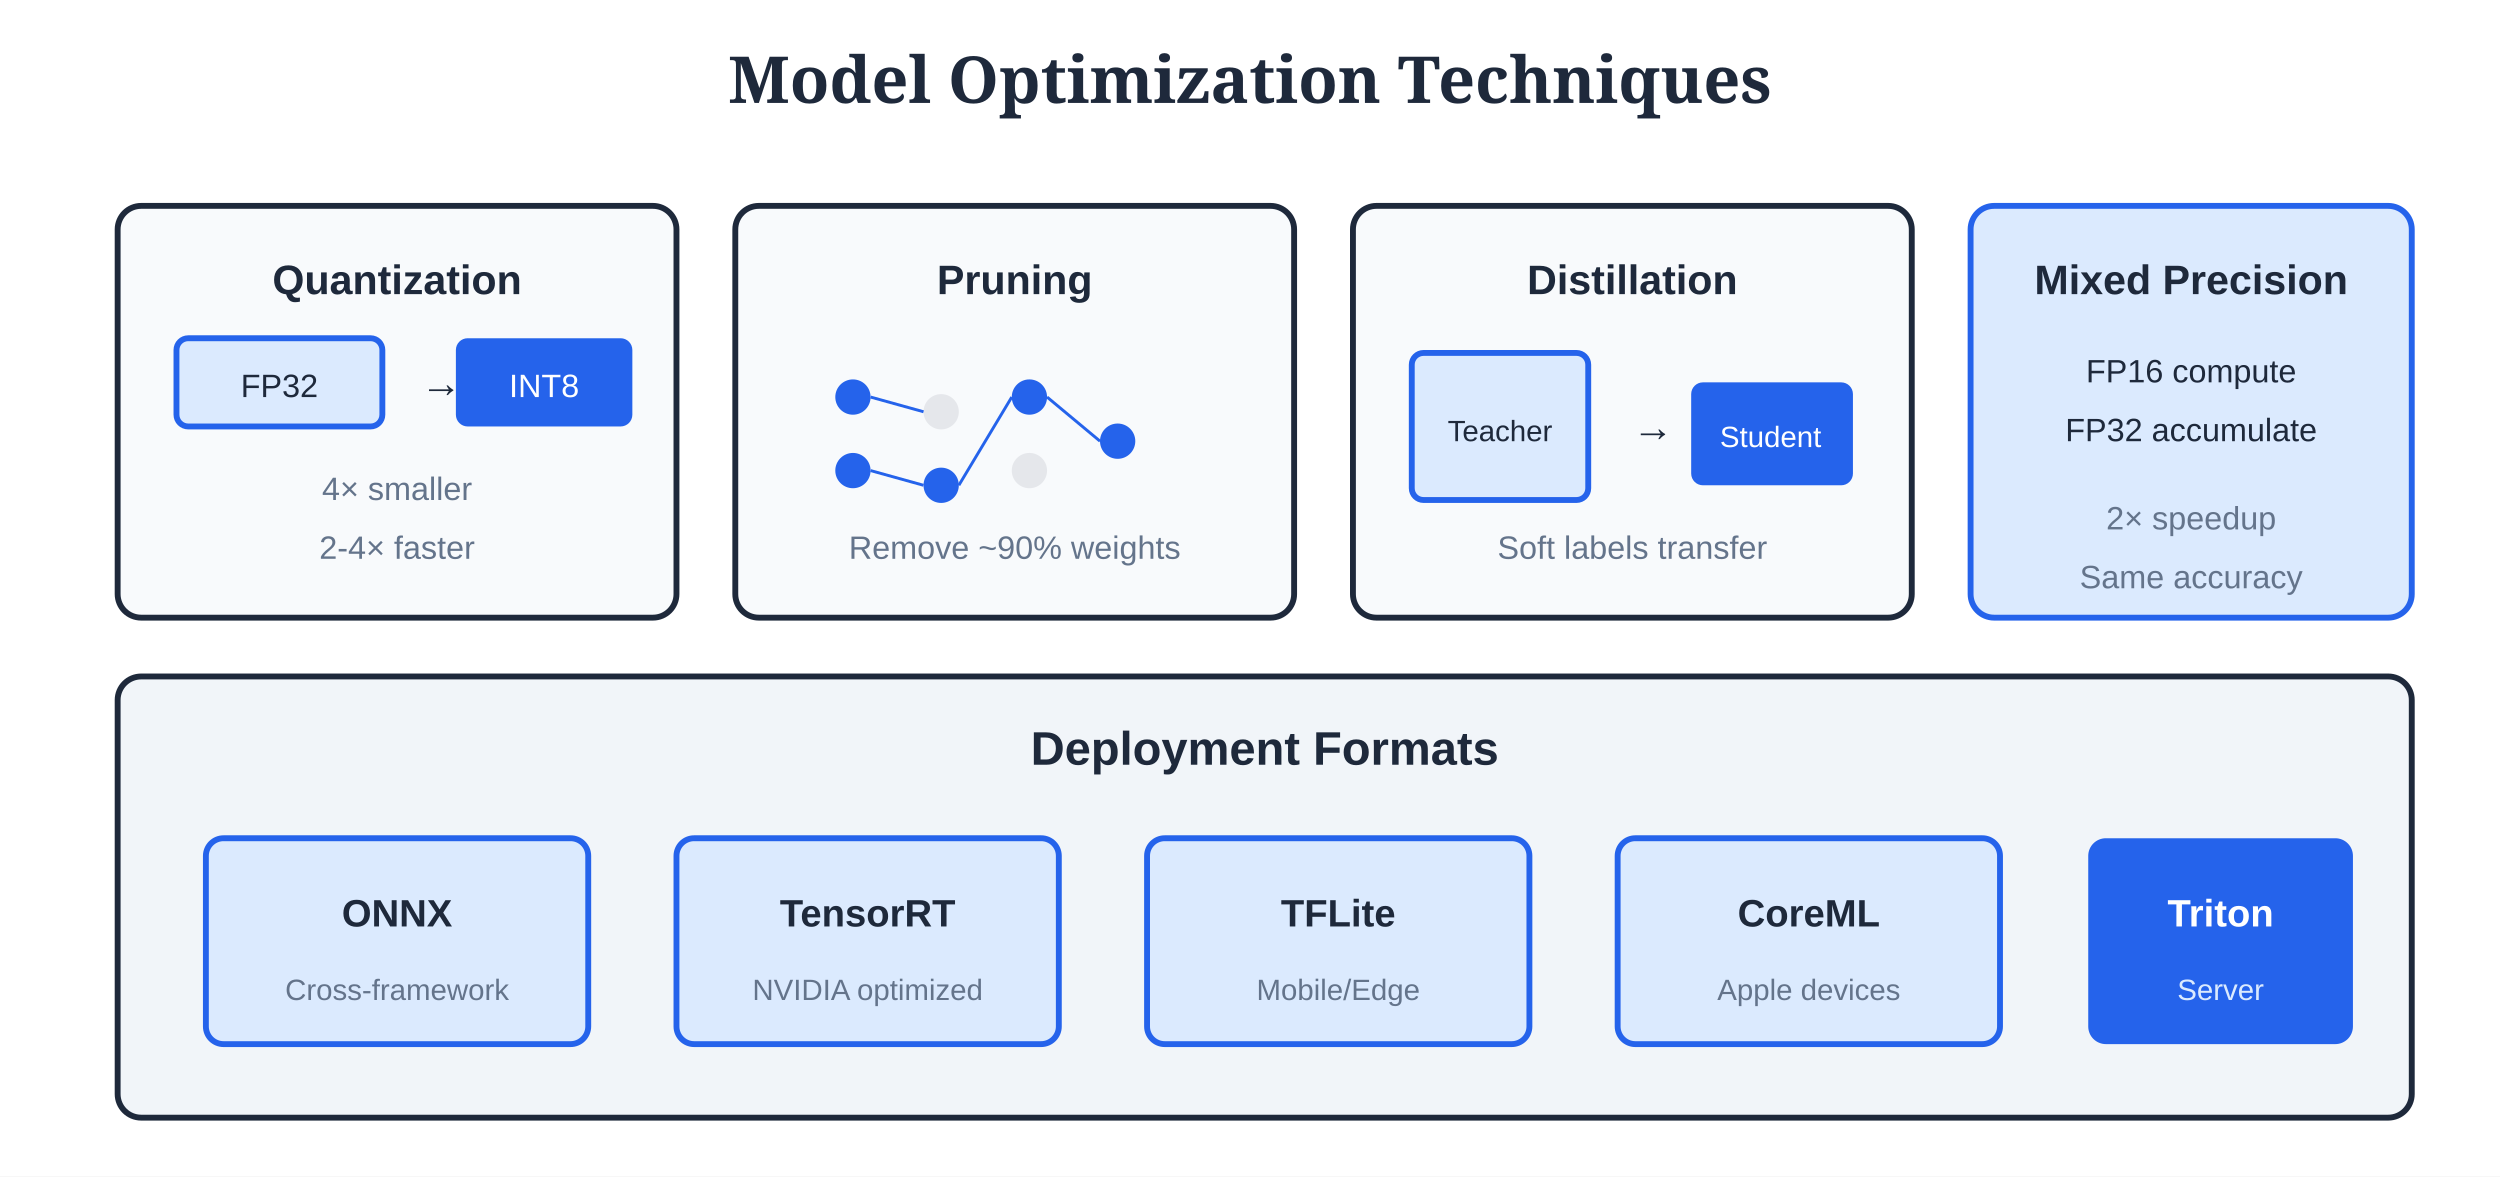
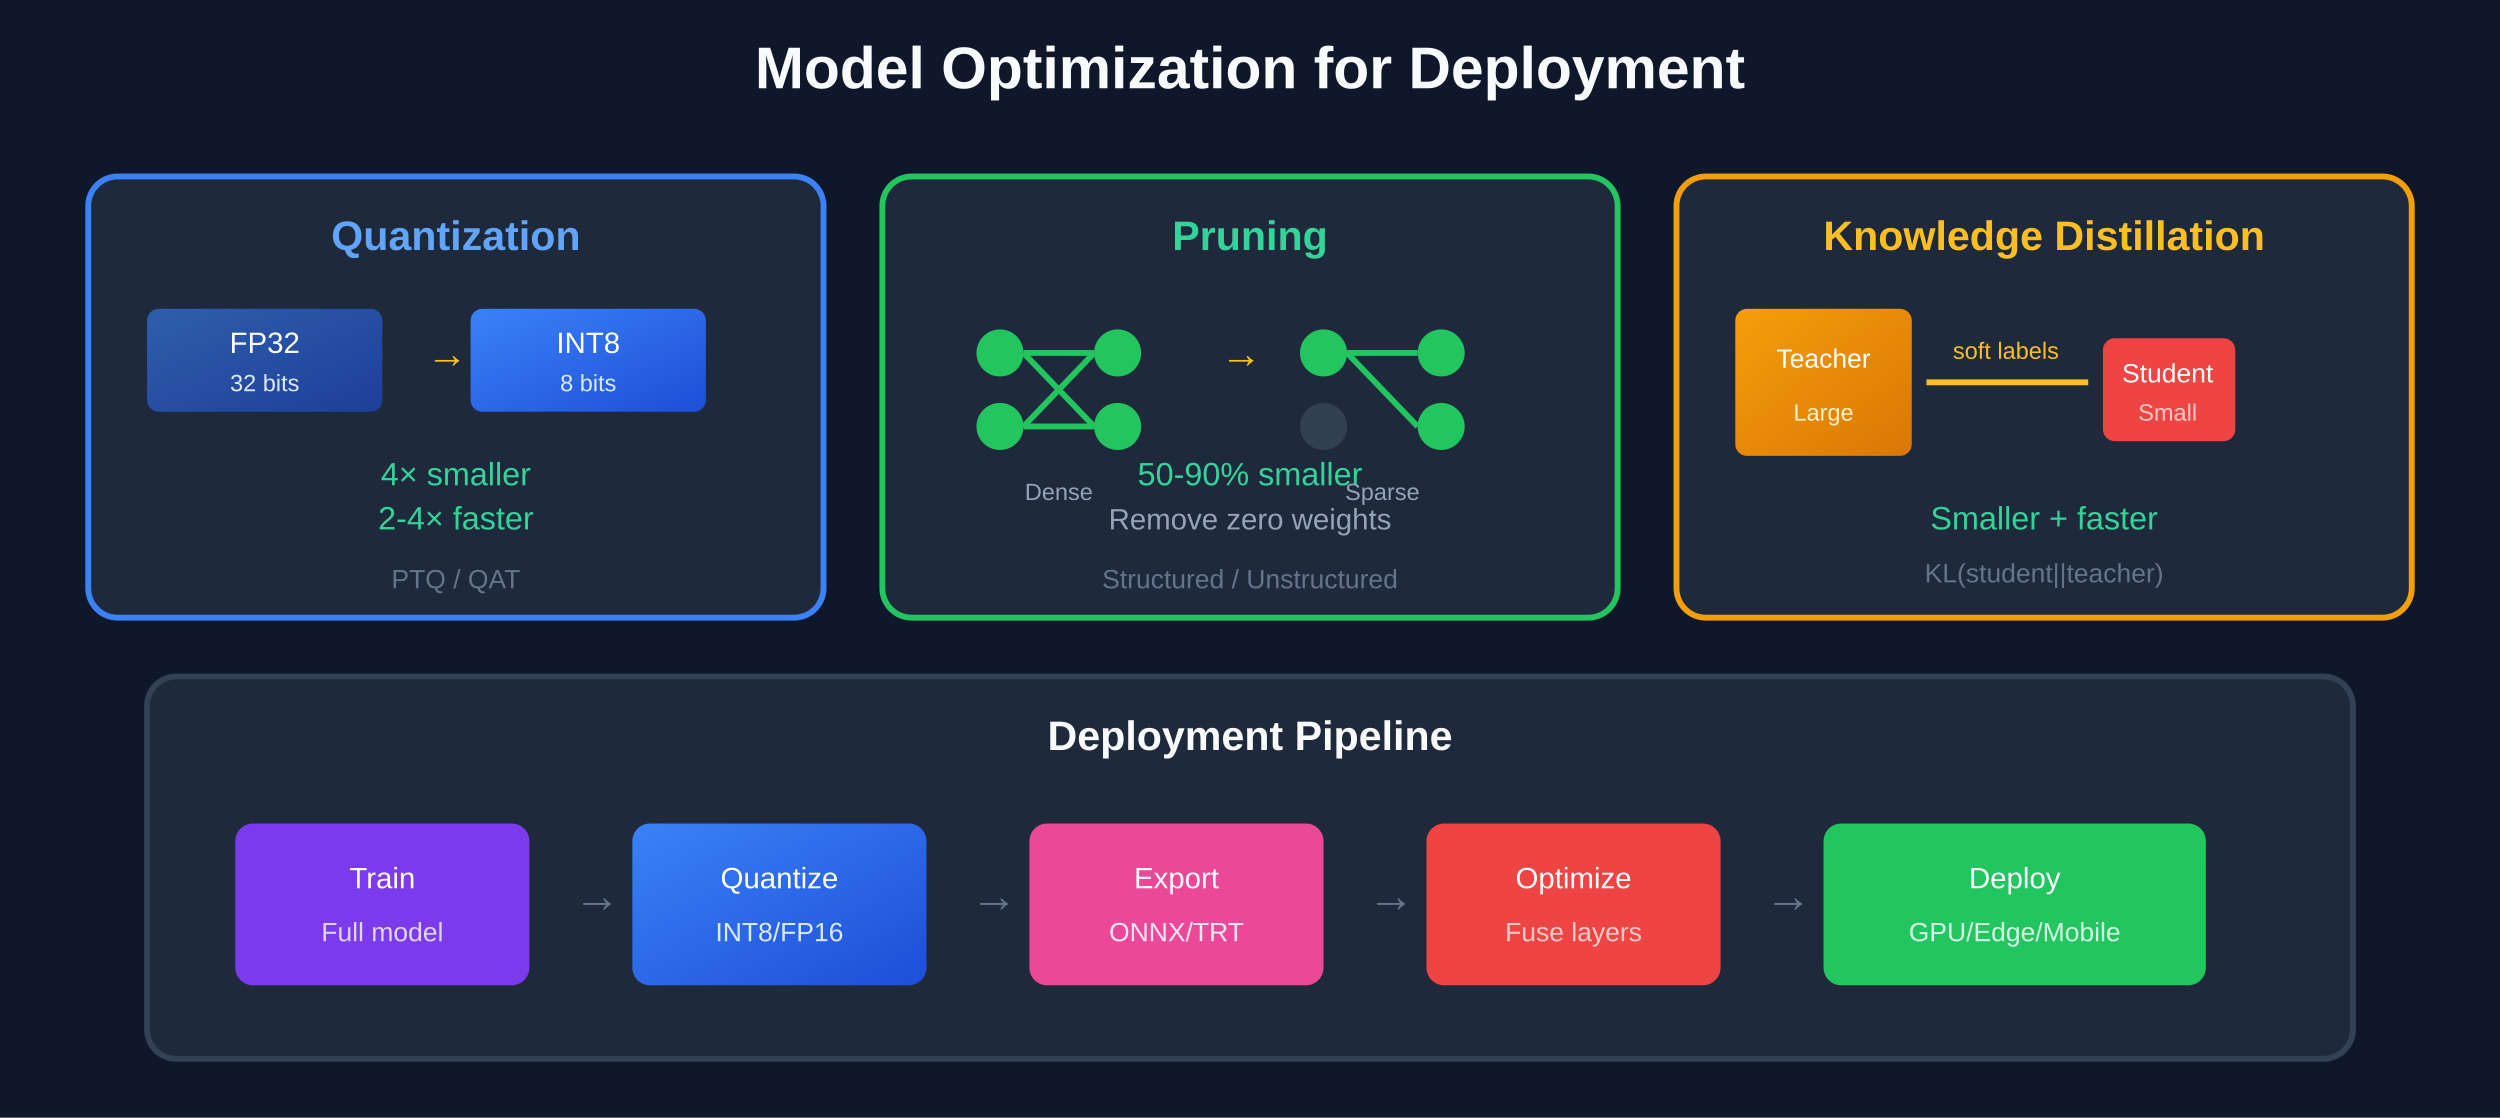
- <svg xmlns="http://www.w3.org/2000/svg" viewBox="0 0 850 400">
-   <rect width="850" height="400" fill="#ffffff" />
-   <text x="425" y="35" font-family="Georgia, serif" font-size="22" font-weight="bold" fill="#1e293b" text-anchor="middle">Model Optimization Techniques</text>
-   <rect x="40" y="70" width="190" height="140" fill="#f8fafc" stroke="#1e293b" stroke-width="2" rx="8" />
-   <text x="135" y="100" font-family="Arial, sans-serif" font-size="14" font-weight="bold" fill="#1e293b" text-anchor="middle">Quantization</text>
-   <rect x="60" y="115" width="70" height="30" fill="#dbeafe" stroke="#2563eb" stroke-width="2" rx="4" />
-   <text x="95" y="135" font-family="Arial, sans-serif" font-size="11" fill="#1e293b" text-anchor="middle">FP32</text>
-   <text x="143" y="135" font-family="Arial, sans-serif" font-size="14" fill="#1e293b">→</text>
-   <rect x="155" y="115" width="60" height="30" fill="#2563eb" rx="4" />
-   <text x="185" y="135" font-family="Arial, sans-serif" font-size="11" fill="#ffffff" text-anchor="middle">INT8</text>
-   <text x="135" y="170" font-family="Arial, sans-serif" font-size="11" fill="#64748b" text-anchor="middle">4× smaller</text>
-   <text x="135" y="190" font-family="Arial, sans-serif" font-size="11" fill="#64748b" text-anchor="middle">2-4× faster</text>
-   <rect x="250" y="70" width="190" height="140" fill="#f8fafc" stroke="#1e293b" stroke-width="2" rx="8" />
-   <text x="345" y="100" font-family="Arial, sans-serif" font-size="14" font-weight="bold" fill="#1e293b" text-anchor="middle">Pruning</text>
-   <circle cx="290" cy="135" r="6" fill="#2563eb" />
-   <circle cx="290" cy="160" r="6" fill="#2563eb" />
-   <circle cx="320" cy="140" r="6" fill="#e5e7eb" />
-   <circle cx="320" cy="165" r="6" fill="#2563eb" />
-   <circle cx="350" cy="135" r="6" fill="#2563eb" />
-   <circle cx="350" cy="160" r="6" fill="#e5e7eb" />
-   <circle cx="380" cy="150" r="6" fill="#2563eb" />
-   <line x1="296" y1="135" x2="314" y2="140" stroke="#2563eb" stroke-width="1" />
-   <line x1="296" y1="160" x2="314" y2="165" stroke="#2563eb" stroke-width="1" />
-   <line x1="326" y1="165" x2="344" y2="135" stroke="#2563eb" stroke-width="1" />
-   <line x1="356" y1="135" x2="374" y2="150" stroke="#2563eb" stroke-width="1" />
-   <text x="345" y="190" font-family="Arial, sans-serif" font-size="11" fill="#64748b" text-anchor="middle">Remove ~90% weights</text>
-   <rect x="460" y="70" width="190" height="140" fill="#f8fafc" stroke="#1e293b" stroke-width="2" rx="8" />
-   <text x="555" y="100" font-family="Arial, sans-serif" font-size="14" font-weight="bold" fill="#1e293b" text-anchor="middle">Distillation</text>
-   <rect x="480" y="120" width="60" height="50" fill="#dbeafe" stroke="#2563eb" stroke-width="2" rx="4" />
-   <text x="510" y="150" font-family="Arial, sans-serif" font-size="10" fill="#1e293b" text-anchor="middle">Teacher</text>
-   <text x="555" y="150" font-family="Arial, sans-serif" font-size="14" fill="#1e293b">→</text>
-   <rect x="575" y="130" width="55" height="35" fill="#2563eb" rx="4" />
-   <text x="602" y="152" font-family="Arial, sans-serif" font-size="10" fill="#ffffff" text-anchor="middle">Student</text>
-   <text x="555" y="190" font-family="Arial, sans-serif" font-size="11" fill="#64748b" text-anchor="middle">Soft labels transfer</text>
-   <rect x="670" y="70" width="150" height="140" fill="#dbeafe" stroke="#2563eb" stroke-width="2" rx="8" />
-   <text x="745" y="100" font-family="Arial, sans-serif" font-size="14" font-weight="bold" fill="#1e293b" text-anchor="middle">Mixed Precision</text>
-   <text x="745" y="130" font-family="Arial, sans-serif" font-size="11" fill="#1e293b" text-anchor="middle">FP16 compute</text>
-   <text x="745" y="150" font-family="Arial, sans-serif" font-size="11" fill="#1e293b" text-anchor="middle">FP32 accumulate</text>
-   <text x="745" y="180" font-family="Arial, sans-serif" font-size="11" fill="#64748b" text-anchor="middle">2× speedup</text>
-   <text x="745" y="200" font-family="Arial, sans-serif" font-size="11" fill="#64748b" text-anchor="middle">Same accuracy</text>
-   <rect x="40" y="230" width="780" height="150" fill="#f1f5f9" stroke="#1e293b" stroke-width="2" rx="8" />
-   <text x="430" y="260" font-family="Arial, sans-serif" font-size="16" font-weight="bold" fill="#1e293b" text-anchor="middle">Deployment Formats</text>
-   <rect x="70" y="285" width="130" height="70" fill="#dbeafe" stroke="#2563eb" stroke-width="2" rx="6" />
-   <text x="135" y="315" font-family="Arial, sans-serif" font-size="13" font-weight="bold" fill="#1e293b" text-anchor="middle">ONNX</text>
-   <text x="135" y="340" font-family="Arial, sans-serif" font-size="10" fill="#64748b" text-anchor="middle">Cross-framework</text>
-   <rect x="230" y="285" width="130" height="70" fill="#dbeafe" stroke="#2563eb" stroke-width="2" rx="6" />
-   <text x="295" y="315" font-family="Arial, sans-serif" font-size="13" font-weight="bold" fill="#1e293b" text-anchor="middle">TensorRT</text>
-   <text x="295" y="340" font-family="Arial, sans-serif" font-size="10" fill="#64748b" text-anchor="middle">NVIDIA optimized</text>
-   <rect x="390" y="285" width="130" height="70" fill="#dbeafe" stroke="#2563eb" stroke-width="2" rx="6" />
-   <text x="455" y="315" font-family="Arial, sans-serif" font-size="13" font-weight="bold" fill="#1e293b" text-anchor="middle">TFLite</text>
-   <text x="455" y="340" font-family="Arial, sans-serif" font-size="10" fill="#64748b" text-anchor="middle">Mobile/Edge</text>
-   <rect x="550" y="285" width="130" height="70" fill="#dbeafe" stroke="#2563eb" stroke-width="2" rx="6" />
-   <text x="615" y="315" font-family="Arial, sans-serif" font-size="13" font-weight="bold" fill="#1e293b" text-anchor="middle">CoreML</text>
-   <text x="615" y="340" font-family="Arial, sans-serif" font-size="10" fill="#64748b" text-anchor="middle">Apple devices</text>
-   <rect x="710" y="285" width="90" height="70" fill="#2563eb" rx="6" />
-   <text x="755" y="315" font-family="Arial, sans-serif" font-size="13" font-weight="bold" fill="#ffffff" text-anchor="middle">Triton</text>
-   <text x="755" y="340" font-family="Arial, sans-serif" font-size="10" fill="#dbeafe" text-anchor="middle">Server</text>
+ <svg xmlns="http://www.w3.org/2000/svg" viewBox="0 0 850 380">
+   <defs>
+     <linearGradient id="quantGrad" x1="0%" y1="0%" x2="100%" y2="100%">
+       <stop offset="0%" style="stop-color:#3b82f6" />
+       <stop offset="100%" style="stop-color:#1d4ed8" />
+     </linearGradient>
+     <linearGradient id="pruneGrad" x1="0%" y1="0%" x2="100%" y2="100%">
+       <stop offset="0%" style="stop-color:#22c55e" />
+       <stop offset="100%" style="stop-color:#16a34a" />
+     </linearGradient>
+     <linearGradient id="distillGrad" x1="0%" y1="0%" x2="100%" y2="100%">
+       <stop offset="0%" style="stop-color:#f59e0b" />
+       <stop offset="100%" style="stop-color:#d97706" />
+     </linearGradient>
+     <filter id="glow">
+       <feGaussianBlur stdDeviation="2" result="blur" />
+       <feMerge>
+         <feMergeNode in="blur" />
+         <feMergeNode in="SourceGraphic" />
+       </feMerge>
+     </filter>
+   </defs>
+   <rect width="850" height="380" fill="#0f172a" />
+   <text x="425" y="30" text-anchor="middle" font-family="Arial, sans-serif" font-size="20" font-weight="bold" fill="#f8fafc">Model Optimization for Deployment</text>
+   <g transform="translate(30, 60)">
+     <rect width="250" height="150" rx="10" fill="#1e293b" stroke="#3b82f6" stroke-width="2" />
+     <text x="125" y="25" text-anchor="middle" font-family="Arial, sans-serif" font-size="14" font-weight="bold" fill="#60a5fa">Quantization</text>
+     <g transform="translate(20, 45)">
+       <rect width="80" height="35" rx="4" fill="url(#quantGrad)" opacity="0.6" />
+       <text x="40" y="15" text-anchor="middle" font-family="Arial, sans-serif" font-size="10" fill="#fff">FP32</text>
+       <text x="40" y="28" text-anchor="middle" font-family="Arial, sans-serif" font-size="8" fill="#dbeafe">32 bits</text>
+     </g>
+     <text x="115" y="65" font-family="Arial, sans-serif" font-size="14" fill="#fbbf24">→</text>
+     <g transform="translate(130, 45)">
+       <rect width="80" height="35" rx="4" fill="url(#quantGrad)" />
+       <text x="40" y="15" text-anchor="middle" font-family="Arial, sans-serif" font-size="10" fill="#fff">INT8</text>
+       <text x="40" y="28" text-anchor="middle" font-family="Arial, sans-serif" font-size="8" fill="#dbeafe">8 bits</text>
+     </g>
+     <text x="125" y="105" text-anchor="middle" font-family="Arial, sans-serif" font-size="11" fill="#34d399">4× smaller</text>
+     <text x="125" y="120" text-anchor="middle" font-family="Arial, sans-serif" font-size="11" fill="#34d399">2-4× faster</text>
+     <text x="125" y="140" text-anchor="middle" font-family="Arial, sans-serif" font-size="9" fill="#64748b">PTQ / QAT</text>
+   </g>
+   <g transform="translate(300, 60)">
+     <rect width="250" height="150" rx="10" fill="#1e293b" stroke="#22c55e" stroke-width="2" />
+     <text x="125" y="25" text-anchor="middle" font-family="Arial, sans-serif" font-size="14" font-weight="bold" fill="#34d399">Pruning</text>
+     <g transform="translate(20, 45)">
+       <circle cx="20" cy="15" r="8" fill="#22c55e" />
+       <circle cx="20" cy="40" r="8" fill="#22c55e" />
+       <circle cx="60" cy="15" r="8" fill="#22c55e" />
+       <circle cx="60" cy="40" r="8" fill="#22c55e" />
+       <line x1="28" y1="15" x2="52" y2="15" stroke="#22c55e" stroke-width="2" />
+       <line x1="28" y1="15" x2="52" y2="40" stroke="#22c55e" stroke-width="2" />
+       <line x1="28" y1="40" x2="52" y2="15" stroke="#22c55e" stroke-width="2" />
+       <line x1="28" y1="40" x2="52" y2="40" stroke="#22c55e" stroke-width="2" />
+       <text x="40" y="65" text-anchor="middle" font-family="Arial, sans-serif" font-size="8" fill="#94a3b8">Dense</text>
+     </g>
+     <text x="115" y="65" font-family="Arial, sans-serif" font-size="14" fill="#fbbf24">→</text>
+     <g transform="translate(130, 45)">
+       <circle cx="20" cy="15" r="8" fill="#22c55e" />
+       <circle cx="20" cy="40" r="8" fill="#64748b" opacity="0.3" />
+       <circle cx="60" cy="15" r="8" fill="#22c55e" />
+       <circle cx="60" cy="40" r="8" fill="#22c55e" />
+       <line x1="28" y1="15" x2="52" y2="15" stroke="#22c55e" stroke-width="2" />
+       <line x1="28" y1="15" x2="52" y2="40" stroke="#22c55e" stroke-width="2" />
+       <text x="40" y="65" text-anchor="middle" font-family="Arial, sans-serif" font-size="8" fill="#94a3b8">Sparse</text>
+     </g>
+     <text x="125" y="105" text-anchor="middle" font-family="Arial, sans-serif" font-size="11" fill="#34d399">50-90% smaller</text>
+     <text x="125" y="120" text-anchor="middle" font-family="Arial, sans-serif" font-size="10" fill="#94a3b8">Remove zero weights</text>
+     <text x="125" y="140" text-anchor="middle" font-family="Arial, sans-serif" font-size="9" fill="#64748b">Structured / Unstructured</text>
+   </g>
+   <g transform="translate(570, 60)">
+     <rect width="250" height="150" rx="10" fill="#1e293b" stroke="#f59e0b" stroke-width="2" />
+     <text x="125" y="25" text-anchor="middle" font-family="Arial, sans-serif" font-size="14" font-weight="bold" fill="#fbbf24">Knowledge Distillation</text>
+     <g transform="translate(20, 45)">
+       <rect width="60" height="50" rx="4" fill="url(#distillGrad)" />
+       <text x="30" y="20" text-anchor="middle" font-family="Arial, sans-serif" font-size="9" fill="#fff">Teacher</text>
+       <text x="30" y="38" text-anchor="middle" font-family="Arial, sans-serif" font-size="8" fill="#fef3c7">Large</text>
+     </g>
+     <path d="M85 70 L140 70" stroke="#fbbf24" stroke-width="2" />
+     <text x="112" y="62" text-anchor="middle" font-family="Arial, sans-serif" font-size="8" fill="#fbbf24">soft labels</text>
+     <g transform="translate(145, 55)">
+       <rect width="45" height="35" rx="4" fill="#ef4444" />
+       <text x="22" y="15" text-anchor="middle" font-family="Arial, sans-serif" font-size="9" fill="#fff">Student</text>
+       <text x="22" y="28" text-anchor="middle" font-family="Arial, sans-serif" font-size="8" fill="#fecaca">Small</text>
+     </g>
+     <text x="125" y="120" text-anchor="middle" font-family="Arial, sans-serif" font-size="11" fill="#34d399">Smaller + faster</text>
+     <text x="125" y="138" text-anchor="middle" font-family="Arial, sans-serif" font-size="9" fill="#64748b">KL(student||teacher)</text>
+   </g>
+   <g transform="translate(50, 230)">
+     <rect width="750" height="130" rx="10" fill="#1e293b" stroke="#334155" stroke-width="2" />
+     <text x="375" y="25" text-anchor="middle" font-family="Arial, sans-serif" font-size="14" font-weight="bold" fill="#f8fafc">Deployment Pipeline</text>
+     <g transform="translate(30, 50)">
+       <rect width="100" height="55" rx="6" fill="#7c3aed" />
+       <text x="50" y="22" text-anchor="middle" font-family="Arial, sans-serif" font-size="10" fill="#fff">Train</text>
+       <text x="50" y="40" text-anchor="middle" font-family="Arial, sans-serif" font-size="9" fill="#ddd6fe">Full model</text>
+     </g>
+     <text x="145" y="80" font-family="Arial, sans-serif" font-size="16" fill="#64748b">→</text>
+     <g transform="translate(165, 50)">
+       <rect width="100" height="55" rx="6" fill="url(#quantGrad)" />
+       <text x="50" y="22" text-anchor="middle" font-family="Arial, sans-serif" font-size="10" fill="#fff">Quantize</text>
+       <text x="50" y="40" text-anchor="middle" font-family="Arial, sans-serif" font-size="9" fill="#dbeafe">INT8/FP16</text>
+     </g>
+     <text x="280" y="80" font-family="Arial, sans-serif" font-size="16" fill="#64748b">→</text>
+     <g transform="translate(300, 50)">
+       <rect width="100" height="55" rx="6" fill="#ec4899" />
+       <text x="50" y="22" text-anchor="middle" font-family="Arial, sans-serif" font-size="10" fill="#fff">Export</text>
+       <text x="50" y="40" text-anchor="middle" font-family="Arial, sans-serif" font-size="9" fill="#fce7f3">ONNX/TRT</text>
+     </g>
+     <text x="415" y="80" font-family="Arial, sans-serif" font-size="16" fill="#64748b">→</text>
+     <g transform="translate(435, 50)">
+       <rect width="100" height="55" rx="6" fill="#ef4444" />
+       <text x="50" y="22" text-anchor="middle" font-family="Arial, sans-serif" font-size="10" fill="#fff">Optimize</text>
+       <text x="50" y="40" text-anchor="middle" font-family="Arial, sans-serif" font-size="9" fill="#fecaca">Fuse layers</text>
+     </g>
+     <text x="550" y="80" font-family="Arial, sans-serif" font-size="16" fill="#64748b">→</text>
+     <g transform="translate(570, 50)">
+       <rect width="130" height="55" rx="6" fill="#22c55e" />
+       <text x="65" y="22" text-anchor="middle" font-family="Arial, sans-serif" font-size="10" fill="#fff">Deploy</text>
+       <text x="65" y="40" text-anchor="middle" font-family="Arial, sans-serif" font-size="9" fill="#d1fae5">GPU/Edge/Mobile</text>
+     </g>
+   </g>
</svg>
